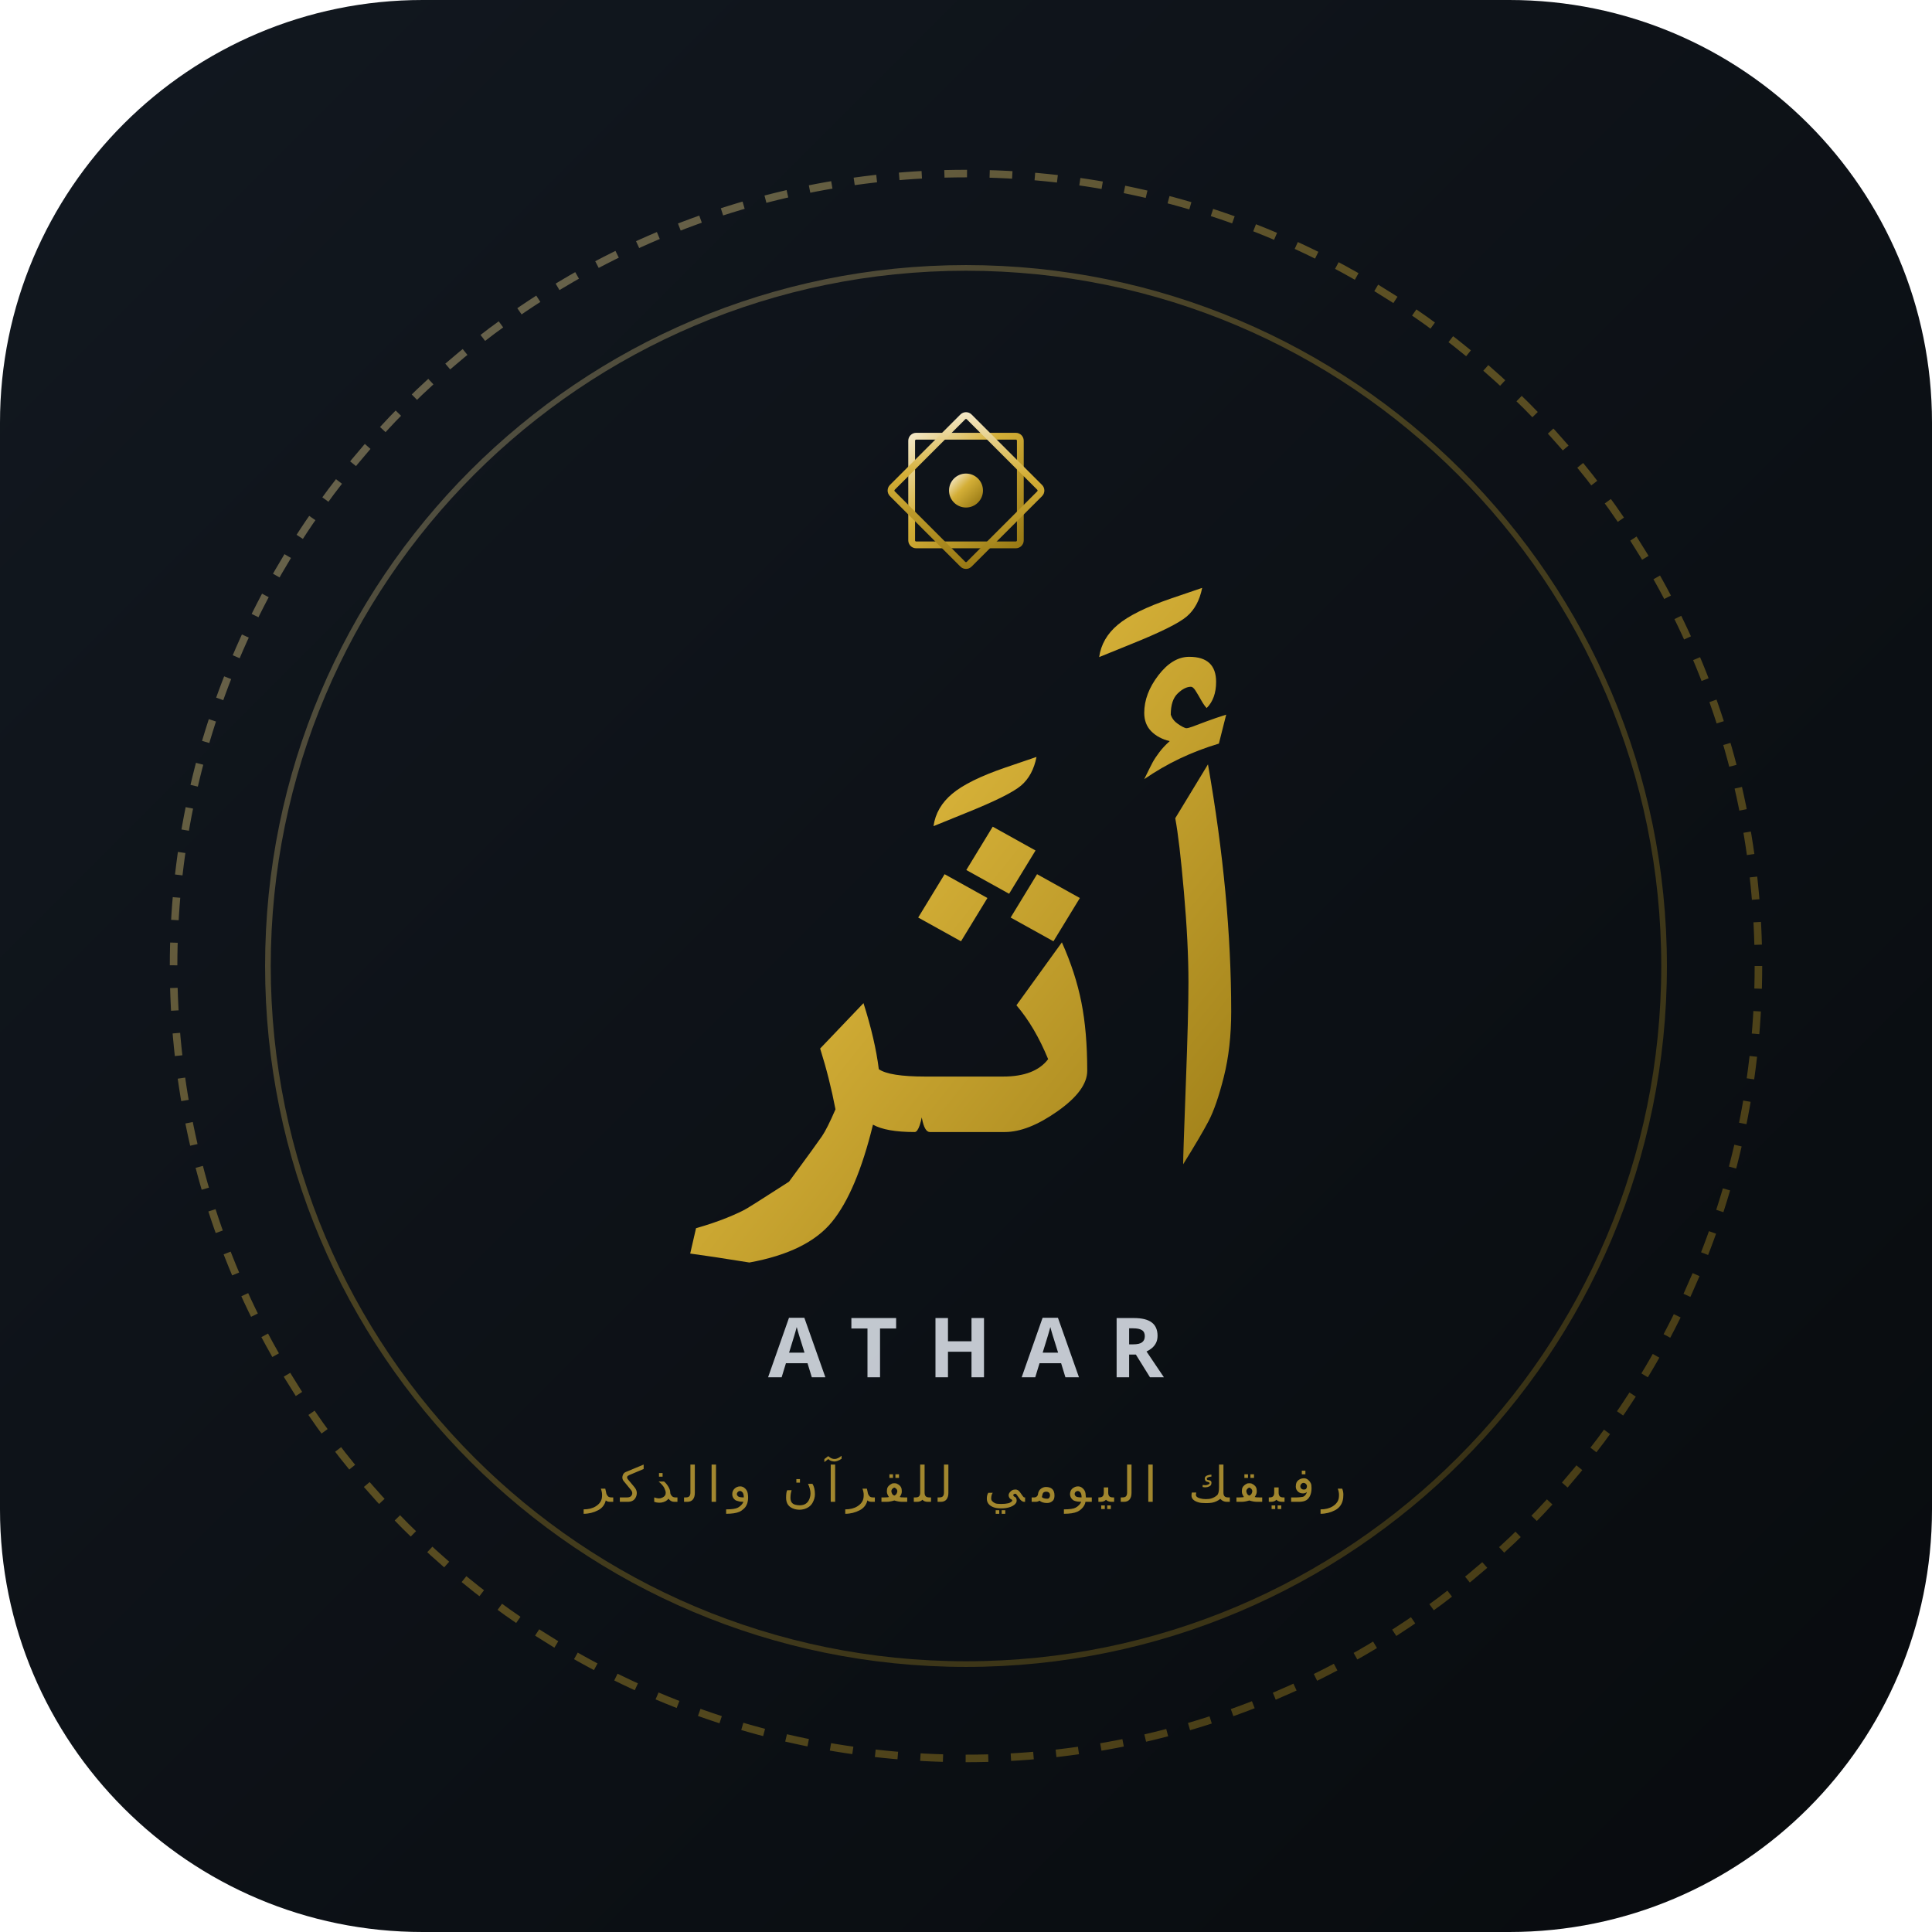
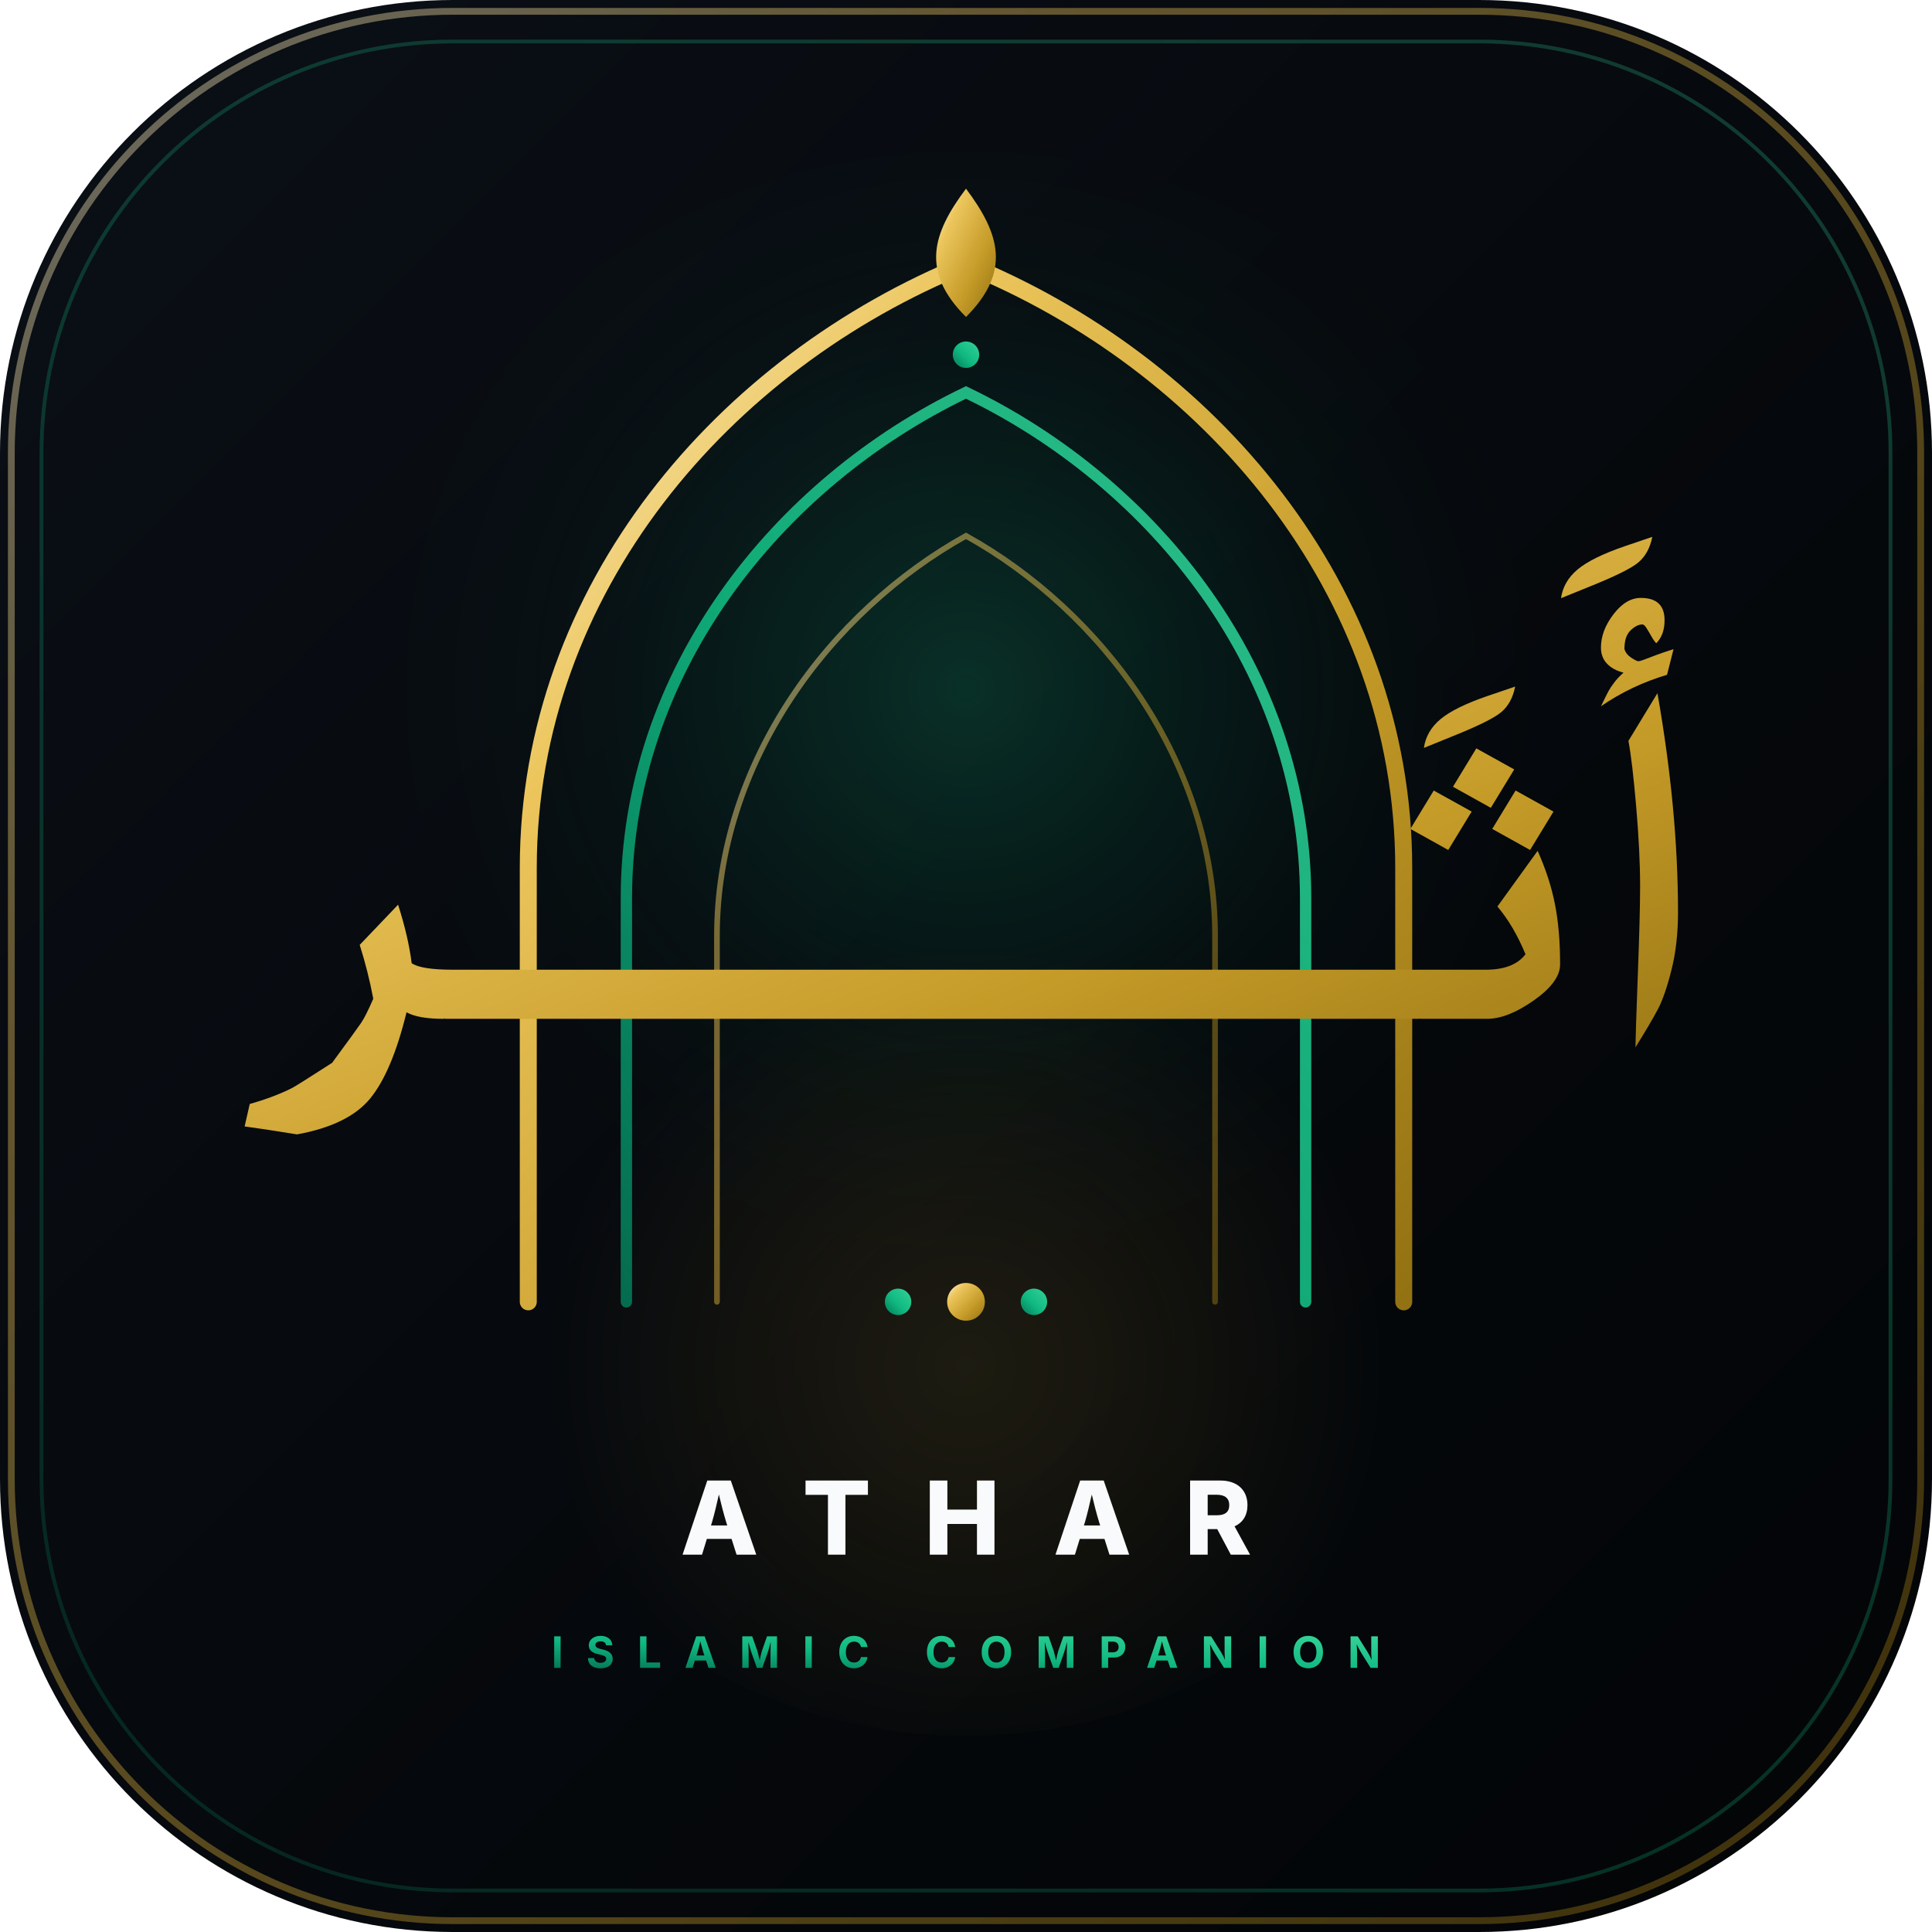
<svg xmlns="http://www.w3.org/2000/svg" viewBox="0 0 512 512" width="512" height="512">
  <defs>
-     <linearGradient id="goldGrad" x1="0%" y1="0%" x2="100%" y2="100%">
-       <stop offset="0%" stop-color="#F3E7C4" />
-       <stop offset="40%" stop-color="#D4AF37" />
-       <stop offset="100%" stop-color="#997A15" />
+     <linearGradient id="bgGrad" x1="0%" y1="0%" x2="100%" y2="100%">
+       <stop offset="0%" stop-color="#0B1017" />
+       <stop offset="50%" stop-color="#06090D" />
+       <stop offset="100%" stop-color="#020406" />
    </linearGradient>
-     <linearGradient id="bgGrad" x1="0%" y1="0%" x2="100%" y2="100%">
-       <stop offset="0%" stop-color="#121820" />
-       <stop offset="100%" stop-color="#080B0E" />
+     <linearGradient id="nobleGold" x1="0%" y1="0%" x2="100%" y2="100%">
+       <stop offset="0%" stop-color="#FFF5DA" />
+       <stop offset="25%" stop-color="#ECC65D" />
+       <stop offset="65%" stop-color="#C59B28" />
+       <stop offset="100%" stop-color="#937213" />
    </linearGradient>
+     <linearGradient id="pureEmerald" x1="0%" y1="100%" x2="100%" y2="0%">
+       <stop offset="0%" stop-color="#047857" />
+       <stop offset="45%" stop-color="#10B981" />
+       <stop offset="100%" stop-color="#34D399" />
+     </linearGradient>
+     <radialGradient id="spiritualAura" cx="50%" cy="42%" r="48%">
+       <stop offset="0%" stop-color="#10B981" stop-opacity="0.22" />
+       <stop offset="55%" stop-color="#059669" stop-opacity="0.06" />
+       <stop offset="100%" stop-color="#020406" stop-opacity="0.0" />
+     </radialGradient>
+     <radialGradient id="goldAura" cx="50%" cy="65%" r="40%">
+       <stop offset="0%" stop-color="#D4AF37" stop-opacity="0.12" />
+       <stop offset="100%" stop-color="#D4AF37" stop-opacity="0.0" />
+     </radialGradient>
  </defs>
-   <rect width="512" height="512" rx="112" fill="url(#bgGrad)" />
-   <circle cx="256" cy="256" r="210" fill="none" stroke="url(#goldGrad)" stroke-width="2" opacity="0.4" stroke-dasharray="6 6" />
-   <circle cx="256" cy="256" r="185" fill="none" stroke="url(#goldGrad)" stroke-width="1.5" opacity="0.3" />
-   <g transform="translate(256, 130) scale(0.6)" fill="none" stroke="url(#goldGrad)" stroke-width="3">
-     <rect x="-24" y="-24" width="48" height="48" rx="2" />
-     <rect x="-24" y="-24" width="48" height="48" rx="2" transform="rotate(45)" />
-     <circle cx="0" cy="0" r="6" fill="url(#goldGrad)" />
-   </g>
-   <text x="256" y="300" text-anchor="middle" font-family="'Amiri', 'Cairo', 'Scheherazade New', serif" font-size="140" font-weight="700" fill="url(#goldGrad)" letter-spacing="4">
-     أَثَر
+   <rect width="512" height="512" rx="120" fill="url(#bgGrad)" />
+   <rect width="506" height="506" x="3" y="3" rx="117" fill="none" stroke="url(#nobleGold)" stroke-width="1.8" opacity="0.4" />
+   <rect width="490" height="490" x="11" y="11" rx="109" fill="none" stroke="url(#pureEmerald)" stroke-width="1" opacity="0.25" />
+   <circle cx="256" cy="210" r="170" fill="url(#spiritualAura)" />
+   <circle cx="256" cy="320" r="140" fill="url(#goldAura)" />
+   <path d="M 140 345 L 140 230 C 140 156 192 96 256 70 C 320 96 372 156 372 230 L 372 345" fill="none" stroke="url(#nobleGold)" stroke-width="4.5" stroke-linecap="round" />
+   <path d="M 166 345 L 166 238 C 166 178 206 128 256 104 C 306 128 346 178 346 238 L 346 345" fill="none" stroke="url(#pureEmerald)" stroke-width="3" stroke-linecap="round" opacity="0.9" />
+   <path d="M 190 345 L 190 248 C 190 202 220 162 256 142 C 292 162 322 202 322 248 L 322 345" fill="none" stroke="url(#nobleGold)" stroke-width="1.5" stroke-linecap="round" opacity="0.5" />
+   <path d="M 256 50 C 265 62 268 72 256 84 C 244 72 247 62 256 50 Z" fill="url(#nobleGold)" />
+   <circle cx="256" cy="94" r="3.5" fill="url(#pureEmerald)" />
+   <line x1="140" y1="345" x2="224" y2="345" stroke="url(#nobleGold)" stroke-width="3" stroke-linecap="round" opacity="0.75" />
+   <circle cx="238" cy="345" r="3.5" fill="url(#pureEmerald)" />
+   <circle cx="256" cy="345" r="5" fill="url(#nobleGold)" />
+   <circle cx="274" cy="345" r="3.5" fill="url(#pureEmerald)" />
+   <line x1="288" y1="345" x2="372" y2="345" stroke="url(#nobleGold)" stroke-width="3" stroke-linecap="round" opacity="0.75" />
+   <text x="256" y="270" text-anchor="middle" font-family="'Amiri', 'Cairo', serif" font-size="124" font-weight="700" fill="url(#nobleGold)" letter-spacing="1">
+     أَثَـــــر
  </text>
-   <text x="256" y="365" text-anchor="middle" font-family="'Cairo', sans-serif" font-size="22" font-weight="600" fill="#E2E8F0" letter-spacing="8" opacity="0.85">
+   <text x="256" y="412" text-anchor="middle" font-family="'Cairo', system-ui, -apple-system, sans-serif" font-size="27" font-weight="800" fill="#F8FAFC" letter-spacing="14">
    ATHAR
  </text>
-   <text x="256" y="398" text-anchor="middle" font-family="'Cairo', sans-serif" font-size="13" font-weight="400" fill="#D4AF37" opacity="0.75" letter-spacing="2">
-     رفيقك اليومي للقرآن والذكر
+   <text x="256" y="442" text-anchor="middle" font-family="'Cairo', system-ui, -apple-system, sans-serif" font-size="11.5" font-weight="700" fill="url(#pureEmerald)" letter-spacing="6">
+     ISLAMIC COMPANION
  </text>
</svg>
